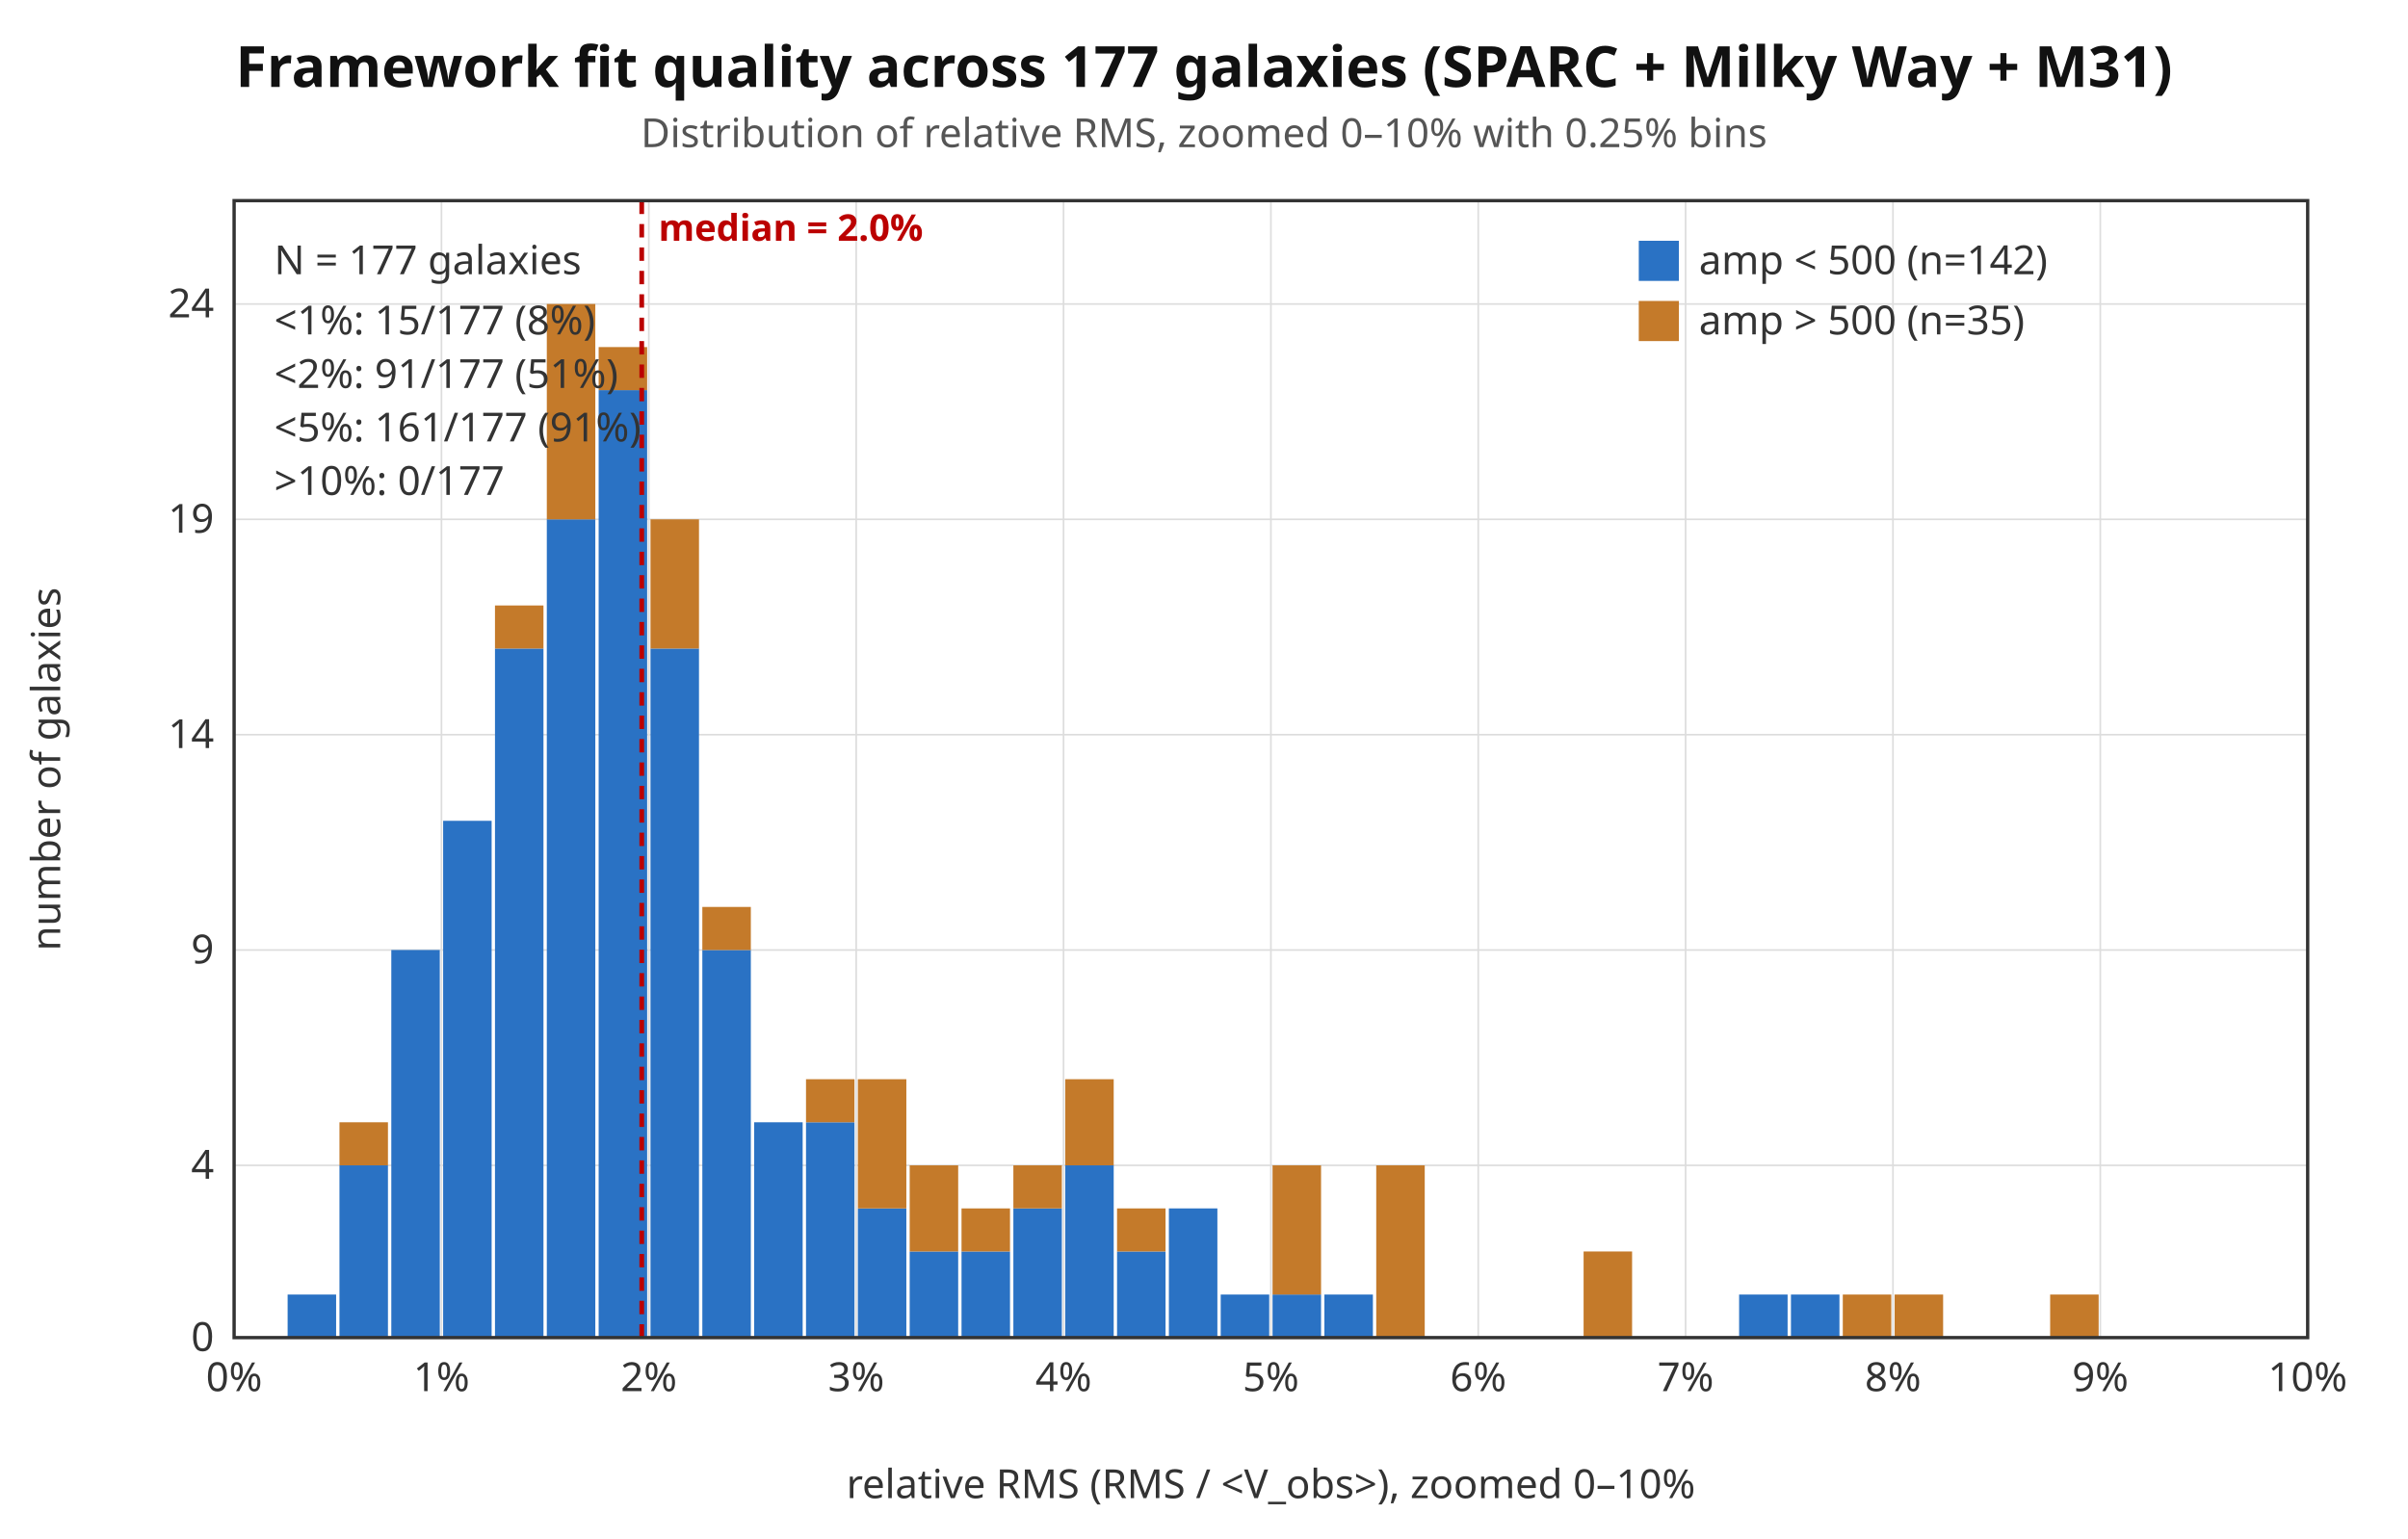
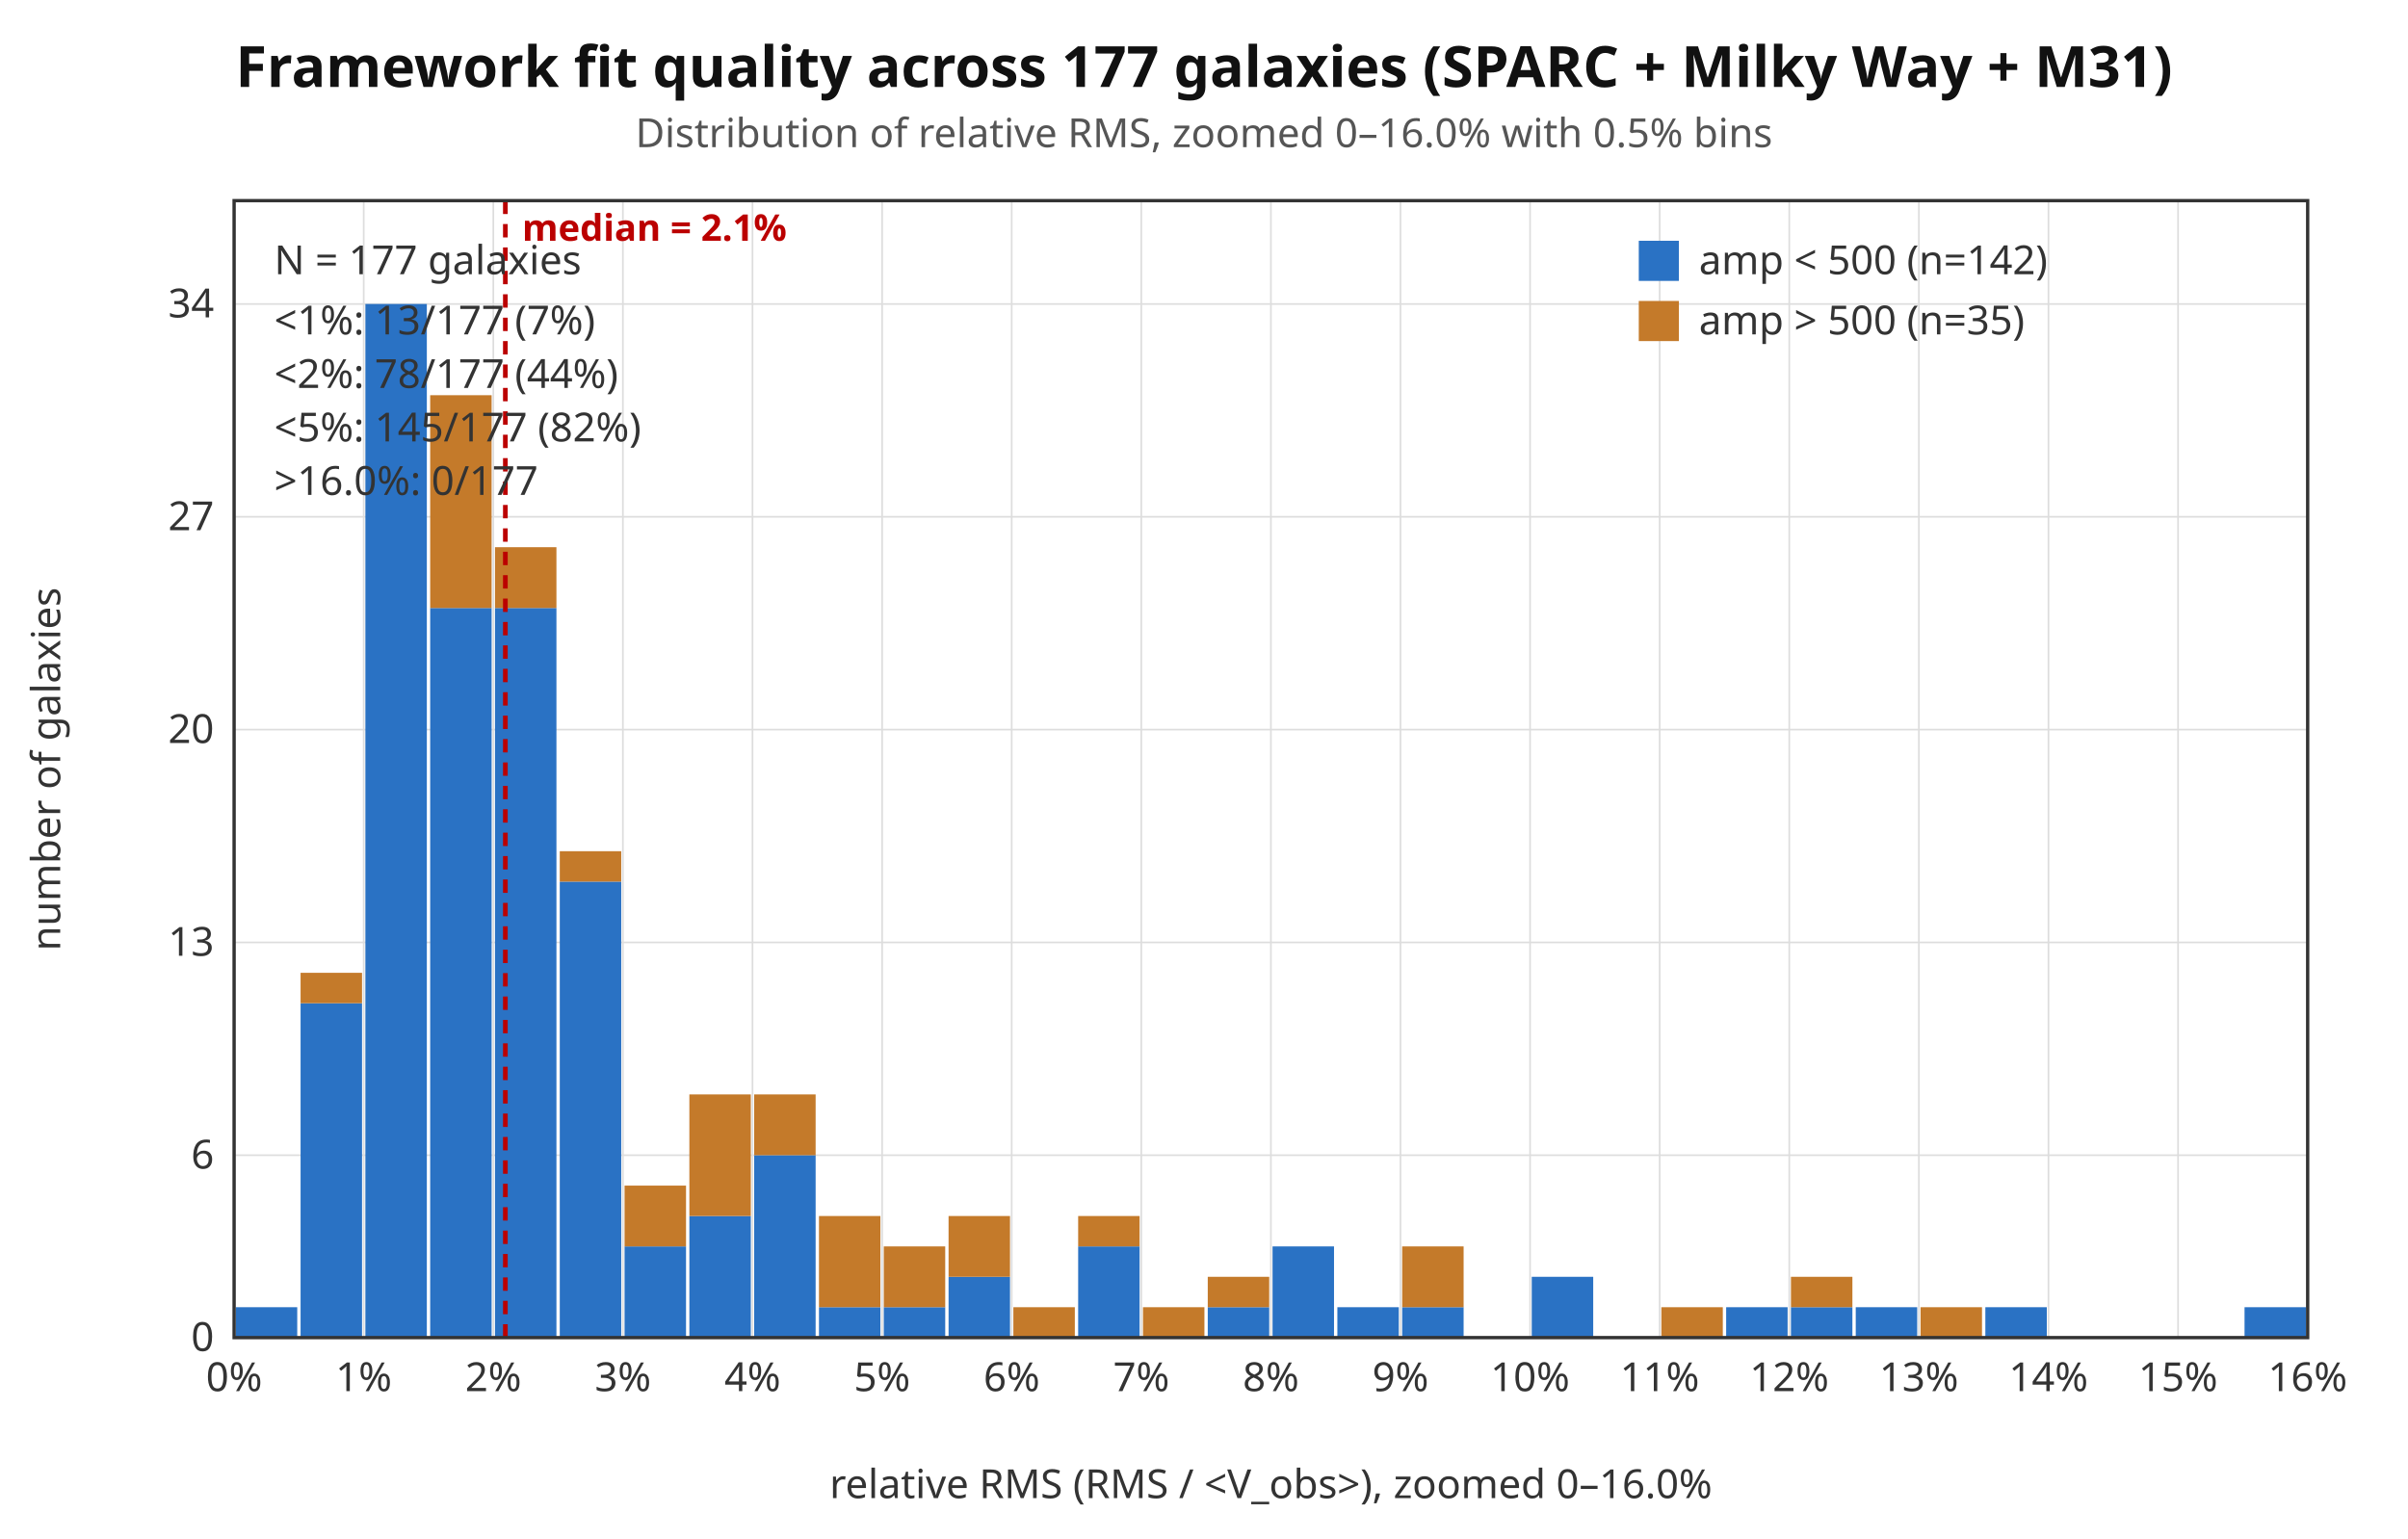
<svg xmlns="http://www.w3.org/2000/svg" viewBox="0 0 720 460" width="720" height="460" font-family="sans-serif" font-size="12">
  <style>
  .ax { stroke: #333; stroke-width: 1; fill: none; }
  .grid { stroke: #ddd; stroke-width: 0.5; }
  .lbl { fill: #333; }
  .title { fill: #111; font-size: 17px; font-weight: 600; }
  .subtitle { fill: #555; font-size: 12px; }
  .bar-low { fill: #2a72c4; }
  .bar-high { fill: #c47a2a; }
  .ref { stroke: #b00; stroke-width: 1.4; stroke-dasharray: 4,3; fill: none; }
  .reflbl { fill: #b00; font-size: 11px; font-weight: 600; }
</style>
  <text x="360.0" y="26" text-anchor="middle" class="title">Framework fit quality across 177 galaxies (SPARC + Milky Way + M31)</text>
-   <text x="360.0" y="44" text-anchor="middle" class="subtitle">Distribution of relative RMS, zoomed 0–10% with 0.25% bins</text>
+   <text x="360.0" y="44" text-anchor="middle" class="subtitle">Distribution of relative RMS, zoomed 0–16.0% with 0.5% bins</text>
  <line x1="70" y1="400.0" x2="690" y2="400.0" class="grid" />
  <text x="64" y="404.0" text-anchor="end" class="lbl">0</text>
-   <line x1="70" y1="348.485" x2="690" y2="348.485" class="grid" />
-   <text x="64" y="352.485" text-anchor="end" class="lbl">4</text>
-   <line x1="70" y1="284.091" x2="690" y2="284.091" class="grid" />
-   <text x="64" y="288.091" text-anchor="end" class="lbl">9</text>
-   <line x1="70" y1="219.697" x2="690" y2="219.697" class="grid" />
-   <text x="64" y="223.697" text-anchor="end" class="lbl">14</text>
-   <line x1="70" y1="155.303" x2="690" y2="155.303" class="grid" />
-   <text x="64" y="159.303" text-anchor="end" class="lbl">19</text>
+   <line x1="70" y1="345.455" x2="690" y2="345.455" class="grid" />
+   <text x="64" y="349.455" text-anchor="end" class="lbl">6</text>
+   <line x1="70" y1="281.818" x2="690" y2="281.818" class="grid" />
+   <text x="64" y="285.818" text-anchor="end" class="lbl">13</text>
+   <line x1="70" y1="218.182" x2="690" y2="218.182" class="grid" />
+   <text x="64" y="222.182" text-anchor="end" class="lbl">20</text>
+   <line x1="70" y1="154.545" x2="690" y2="154.545" class="grid" />
+   <text x="64" y="158.545" text-anchor="end" class="lbl">27</text>
  <line x1="70" y1="90.909" x2="690" y2="90.909" class="grid" />
-   <text x="64" y="94.909" text-anchor="end" class="lbl">24</text>
+   <text x="64" y="94.909" text-anchor="end" class="lbl">34</text>
  <line x1="70.0" y1="60" x2="70.0" y2="400" class="grid" />
  <text x="70.0" y="416" text-anchor="middle" class="lbl">0%</text>
-   <line x1="132.0" y1="60" x2="132.0" y2="400" class="grid" />
-   <text x="132.0" y="416" text-anchor="middle" class="lbl">1%</text>
-   <line x1="194.0" y1="60" x2="194.0" y2="400" class="grid" />
-   <text x="194.0" y="416" text-anchor="middle" class="lbl">2%</text>
-   <line x1="256.0" y1="60" x2="256.0" y2="400" class="grid" />
-   <text x="256.0" y="416" text-anchor="middle" class="lbl">3%</text>
-   <line x1="318.0" y1="60" x2="318.0" y2="400" class="grid" />
-   <text x="318.0" y="416" text-anchor="middle" class="lbl">4%</text>
+   <line x1="108.75" y1="60" x2="108.75" y2="400" class="grid" />
+   <text x="108.75" y="416" text-anchor="middle" class="lbl">1%</text>
+   <line x1="147.5" y1="60" x2="147.5" y2="400" class="grid" />
+   <text x="147.5" y="416" text-anchor="middle" class="lbl">2%</text>
+   <line x1="186.25" y1="60" x2="186.25" y2="400" class="grid" />
+   <text x="186.25" y="416" text-anchor="middle" class="lbl">3%</text>
+   <line x1="225.0" y1="60" x2="225.0" y2="400" class="grid" />
+   <text x="225.0" y="416" text-anchor="middle" class="lbl">4%</text>
+   <line x1="263.75" y1="60" x2="263.75" y2="400" class="grid" />
+   <text x="263.75" y="416" text-anchor="middle" class="lbl">5%</text>
+   <line x1="302.5" y1="60" x2="302.5" y2="400" class="grid" />
+   <text x="302.5" y="416" text-anchor="middle" class="lbl">6%</text>
+   <line x1="341.25" y1="60" x2="341.25" y2="400" class="grid" />
+   <text x="341.25" y="416" text-anchor="middle" class="lbl">7%</text>
  <line x1="380.0" y1="60" x2="380.0" y2="400" class="grid" />
-   <text x="380.0" y="416" text-anchor="middle" class="lbl">5%</text>
-   <line x1="442.0" y1="60" x2="442.0" y2="400" class="grid" />
-   <text x="442.0" y="416" text-anchor="middle" class="lbl">6%</text>
-   <line x1="504.0" y1="60" x2="504.0" y2="400" class="grid" />
-   <text x="504.0" y="416" text-anchor="middle" class="lbl">7%</text>
-   <line x1="566.0" y1="60" x2="566.0" y2="400" class="grid" />
-   <text x="566.0" y="416" text-anchor="middle" class="lbl">8%</text>
-   <line x1="628.0" y1="60" x2="628.0" y2="400" class="grid" />
-   <text x="628.0" y="416" text-anchor="middle" class="lbl">9%</text>
+   <text x="380.0" y="416" text-anchor="middle" class="lbl">8%</text>
+   <line x1="418.75" y1="60" x2="418.75" y2="400" class="grid" />
+   <text x="418.75" y="416" text-anchor="middle" class="lbl">9%</text>
+   <line x1="457.5" y1="60" x2="457.5" y2="400" class="grid" />
+   <text x="457.5" y="416" text-anchor="middle" class="lbl">10%</text>
+   <line x1="496.25" y1="60" x2="496.25" y2="400" class="grid" />
+   <text x="496.25" y="416" text-anchor="middle" class="lbl">11%</text>
+   <line x1="535.0" y1="60" x2="535.0" y2="400" class="grid" />
+   <text x="535.0" y="416" text-anchor="middle" class="lbl">12%</text>
+   <line x1="573.75" y1="60" x2="573.75" y2="400" class="grid" />
+   <text x="573.75" y="416" text-anchor="middle" class="lbl">13%</text>
+   <line x1="612.5" y1="60" x2="612.5" y2="400" class="grid" />
+   <text x="612.5" y="416" text-anchor="middle" class="lbl">14%</text>
+   <line x1="651.25" y1="60" x2="651.25" y2="400" class="grid" />
+   <text x="651.25" y="416" text-anchor="middle" class="lbl">15%</text>
  <line x1="690.0" y1="60" x2="690.0" y2="400" class="grid" />
-   <text x="690.0" y="416" text-anchor="middle" class="lbl">10%</text>
-   <text x="380.0" y="448" text-anchor="middle" class="lbl">relative RMS (RMS / &lt;V_obs&gt;), zoomed 0–10%</text>
+   <text x="690.0" y="416" text-anchor="middle" class="lbl">16%</text>
+   <text x="380.0" y="448" text-anchor="middle" class="lbl">relative RMS (RMS / &lt;V_obs&gt;), zoomed 0–16.0%</text>
  <text x="18" y="230.0" text-anchor="middle" class="lbl" transform="rotate(-90, 18, 230.0)">number of galaxies</text>
-   <rect x="86.0" y="387.121" width="14.5" height="12.879" class="bar-low" />
-   <rect x="101.5" y="348.485" width="14.5" height="51.515" class="bar-low" />
-   <rect x="101.5" y="335.606" width="14.5" height="12.879" class="bar-high" />
-   <rect x="117.0" y="284.091" width="14.5" height="115.909" class="bar-low" />
-   <rect x="132.5" y="245.455" width="14.5" height="154.545" class="bar-low" />
-   <rect x="148.0" y="193.939" width="14.5" height="206.061" class="bar-low" />
-   <rect x="148.0" y="181.061" width="14.5" height="12.879" class="bar-high" />
-   <rect x="163.5" y="155.303" width="14.5" height="244.697" class="bar-low" />
-   <rect x="163.5" y="90.909" width="14.5" height="64.394" class="bar-high" />
-   <rect x="179.0" y="116.667" width="14.5" height="283.333" class="bar-low" />
-   <rect x="179.0" y="103.788" width="14.5" height="12.879" class="bar-high" />
-   <rect x="194.5" y="193.939" width="14.5" height="206.061" class="bar-low" />
-   <rect x="194.5" y="155.303" width="14.5" height="38.636" class="bar-high" />
-   <rect x="210.0" y="284.091" width="14.5" height="115.909" class="bar-low" />
-   <rect x="210.0" y="271.212" width="14.5" height="12.879" class="bar-high" />
-   <rect x="225.5" y="335.606" width="14.5" height="64.394" class="bar-low" />
-   <rect x="241.0" y="335.606" width="14.5" height="64.394" class="bar-low" />
-   <rect x="241.0" y="322.727" width="14.5" height="12.879" class="bar-high" />
-   <rect x="256.5" y="361.364" width="14.5" height="38.636" class="bar-low" />
-   <rect x="256.5" y="322.727" width="14.5" height="38.636" class="bar-high" />
-   <rect x="272.0" y="374.242" width="14.5" height="25.758" class="bar-low" />
-   <rect x="272.0" y="348.485" width="14.5" height="25.758" class="bar-high" />
-   <rect x="287.5" y="374.242" width="14.5" height="25.758" class="bar-low" />
-   <rect x="287.5" y="361.364" width="14.5" height="12.879" class="bar-high" />
-   <rect x="303.0" y="361.364" width="14.5" height="38.636" class="bar-low" />
-   <rect x="303.0" y="348.485" width="14.5" height="12.879" class="bar-high" />
-   <rect x="318.5" y="348.485" width="14.5" height="51.515" class="bar-low" />
-   <rect x="318.5" y="322.727" width="14.5" height="25.758" class="bar-high" />
-   <rect x="334.0" y="374.242" width="14.5" height="25.758" class="bar-low" />
-   <rect x="334.0" y="361.364" width="14.5" height="12.879" class="bar-high" />
-   <rect x="349.5" y="361.364" width="14.5" height="38.636" class="bar-low" />
-   <rect x="365.0" y="387.121" width="14.5" height="12.879" class="bar-low" />
-   <rect x="380.5" y="387.121" width="14.5" height="12.879" class="bar-low" />
-   <rect x="380.5" y="348.485" width="14.5" height="38.636" class="bar-high" />
-   <rect x="396.0" y="387.121" width="14.5" height="12.879" class="bar-low" />
-   <rect x="411.5" y="348.485" width="14.5" height="51.515" class="bar-high" />
-   <rect x="473.5" y="374.242" width="14.5" height="25.758" class="bar-high" />
-   <rect x="520.0" y="387.121" width="14.5" height="12.879" class="bar-low" />
-   <rect x="535.5" y="387.121" width="14.5" height="12.879" class="bar-low" />
-   <rect x="551.0" y="387.121" width="14.5" height="12.879" class="bar-high" />
-   <rect x="566.5" y="387.121" width="14.5" height="12.879" class="bar-high" />
-   <rect x="613.0" y="387.121" width="14.5" height="12.879" class="bar-high" />
-   <line x1="191.879" y1="60" x2="191.879" y2="400" class="ref" />
-   <text x="196.879" y="72" class="reflbl">median = 2.0%</text>
+   <rect x="70.5" y="390.909" width="18.375" height="9.091" class="bar-low" />
+   <rect x="89.875" y="300.0" width="18.375" height="100" class="bar-low" />
+   <rect x="89.875" y="290.909" width="18.375" height="9.091" class="bar-high" />
+   <rect x="109.25" y="90.909" width="18.375" height="309.091" class="bar-low" />
+   <rect x="128.625" y="181.818" width="18.375" height="218.182" class="bar-low" />
+   <rect x="128.625" y="118.182" width="18.375" height="63.636" class="bar-high" />
+   <rect x="148.0" y="181.818" width="18.375" height="218.182" class="bar-low" />
+   <rect x="148.0" y="163.636" width="18.375" height="18.182" class="bar-high" />
+   <rect x="167.375" y="263.636" width="18.375" height="136.364" class="bar-low" />
+   <rect x="167.375" y="254.545" width="18.375" height="9.091" class="bar-high" />
+   <rect x="186.75" y="372.727" width="18.375" height="27.273" class="bar-low" />
+   <rect x="186.75" y="354.545" width="18.375" height="18.182" class="bar-high" />
+   <rect x="206.125" y="363.636" width="18.375" height="36.364" class="bar-low" />
+   <rect x="206.125" y="327.273" width="18.375" height="36.364" class="bar-high" />
+   <rect x="225.5" y="345.455" width="18.375" height="54.545" class="bar-low" />
+   <rect x="225.5" y="327.273" width="18.375" height="18.182" class="bar-high" />
+   <rect x="244.875" y="390.909" width="18.375" height="9.091" class="bar-low" />
+   <rect x="244.875" y="363.636" width="18.375" height="27.273" class="bar-high" />
+   <rect x="264.25" y="390.909" width="18.375" height="9.091" class="bar-low" />
+   <rect x="264.25" y="372.727" width="18.375" height="18.182" class="bar-high" />
+   <rect x="283.625" y="381.818" width="18.375" height="18.182" class="bar-low" />
+   <rect x="283.625" y="363.636" width="18.375" height="18.182" class="bar-high" />
+   <rect x="303.0" y="390.909" width="18.375" height="9.091" class="bar-high" />
+   <rect x="322.375" y="372.727" width="18.375" height="27.273" class="bar-low" />
+   <rect x="322.375" y="363.636" width="18.375" height="9.091" class="bar-high" />
+   <rect x="341.75" y="390.909" width="18.375" height="9.091" class="bar-high" />
+   <rect x="361.125" y="390.909" width="18.375" height="9.091" class="bar-low" />
+   <rect x="361.125" y="381.818" width="18.375" height="9.091" class="bar-high" />
+   <rect x="380.5" y="372.727" width="18.375" height="27.273" class="bar-low" />
+   <rect x="399.875" y="390.909" width="18.375" height="9.091" class="bar-low" />
+   <rect x="419.25" y="390.909" width="18.375" height="9.091" class="bar-low" />
+   <rect x="419.25" y="372.727" width="18.375" height="18.182" class="bar-high" />
+   <rect x="458.0" y="381.818" width="18.375" height="18.182" class="bar-low" />
+   <rect x="496.75" y="390.909" width="18.375" height="9.091" class="bar-high" />
+   <rect x="516.125" y="390.909" width="18.375" height="9.091" class="bar-low" />
+   <rect x="535.5" y="390.909" width="18.375" height="9.091" class="bar-low" />
+   <rect x="535.5" y="381.818" width="18.375" height="9.091" class="bar-high" />
+   <rect x="554.875" y="390.909" width="18.375" height="9.091" class="bar-low" />
+   <rect x="574.25" y="390.909" width="18.375" height="9.091" class="bar-high" />
+   <rect x="593.625" y="390.909" width="18.375" height="9.091" class="bar-low" />
+   <rect x="671.125" y="390.909" width="18.375" height="9.091" class="bar-low" />
+   <line x1="151.104" y1="60" x2="151.104" y2="400" class="ref" />
+   <text x="156.104" y="72" class="reflbl">median = 2.1%</text>
  <rect x="70" y="60" width="620" height="340" class="ax" />
  <rect x="490" y="72" width="12" height="12" class="bar-low" />
  <text x="508" y="82" class="lbl">amp &lt; 500 (n=142)</text>
  <rect x="490" y="90" width="12" height="12" class="bar-high" />
  <text x="508" y="100" class="lbl">amp &gt; 500 (n=35)</text>
  <text x="82" y="82" class="lbl">N = 177 galaxies</text>
-   <text x="82" y="100" class="lbl">&lt;1%:  15/177 (8%)</text>
-   <text x="82" y="116" class="lbl">&lt;2%: 91/177 (51%)</text>
-   <text x="82" y="132" class="lbl">&lt;5%: 161/177 (91%)</text>
-   <text x="82" y="148" class="lbl">&gt;10%: 0/177</text>
+   <text x="82" y="100" class="lbl">&lt;1%:  13/177 (7%)</text>
+   <text x="82" y="116" class="lbl">&lt;2%: 78/177 (44%)</text>
+   <text x="82" y="132" class="lbl">&lt;5%: 145/177 (82%)</text>
+   <text x="82" y="148" class="lbl">&gt;16.0%: 0/177</text>
</svg>
